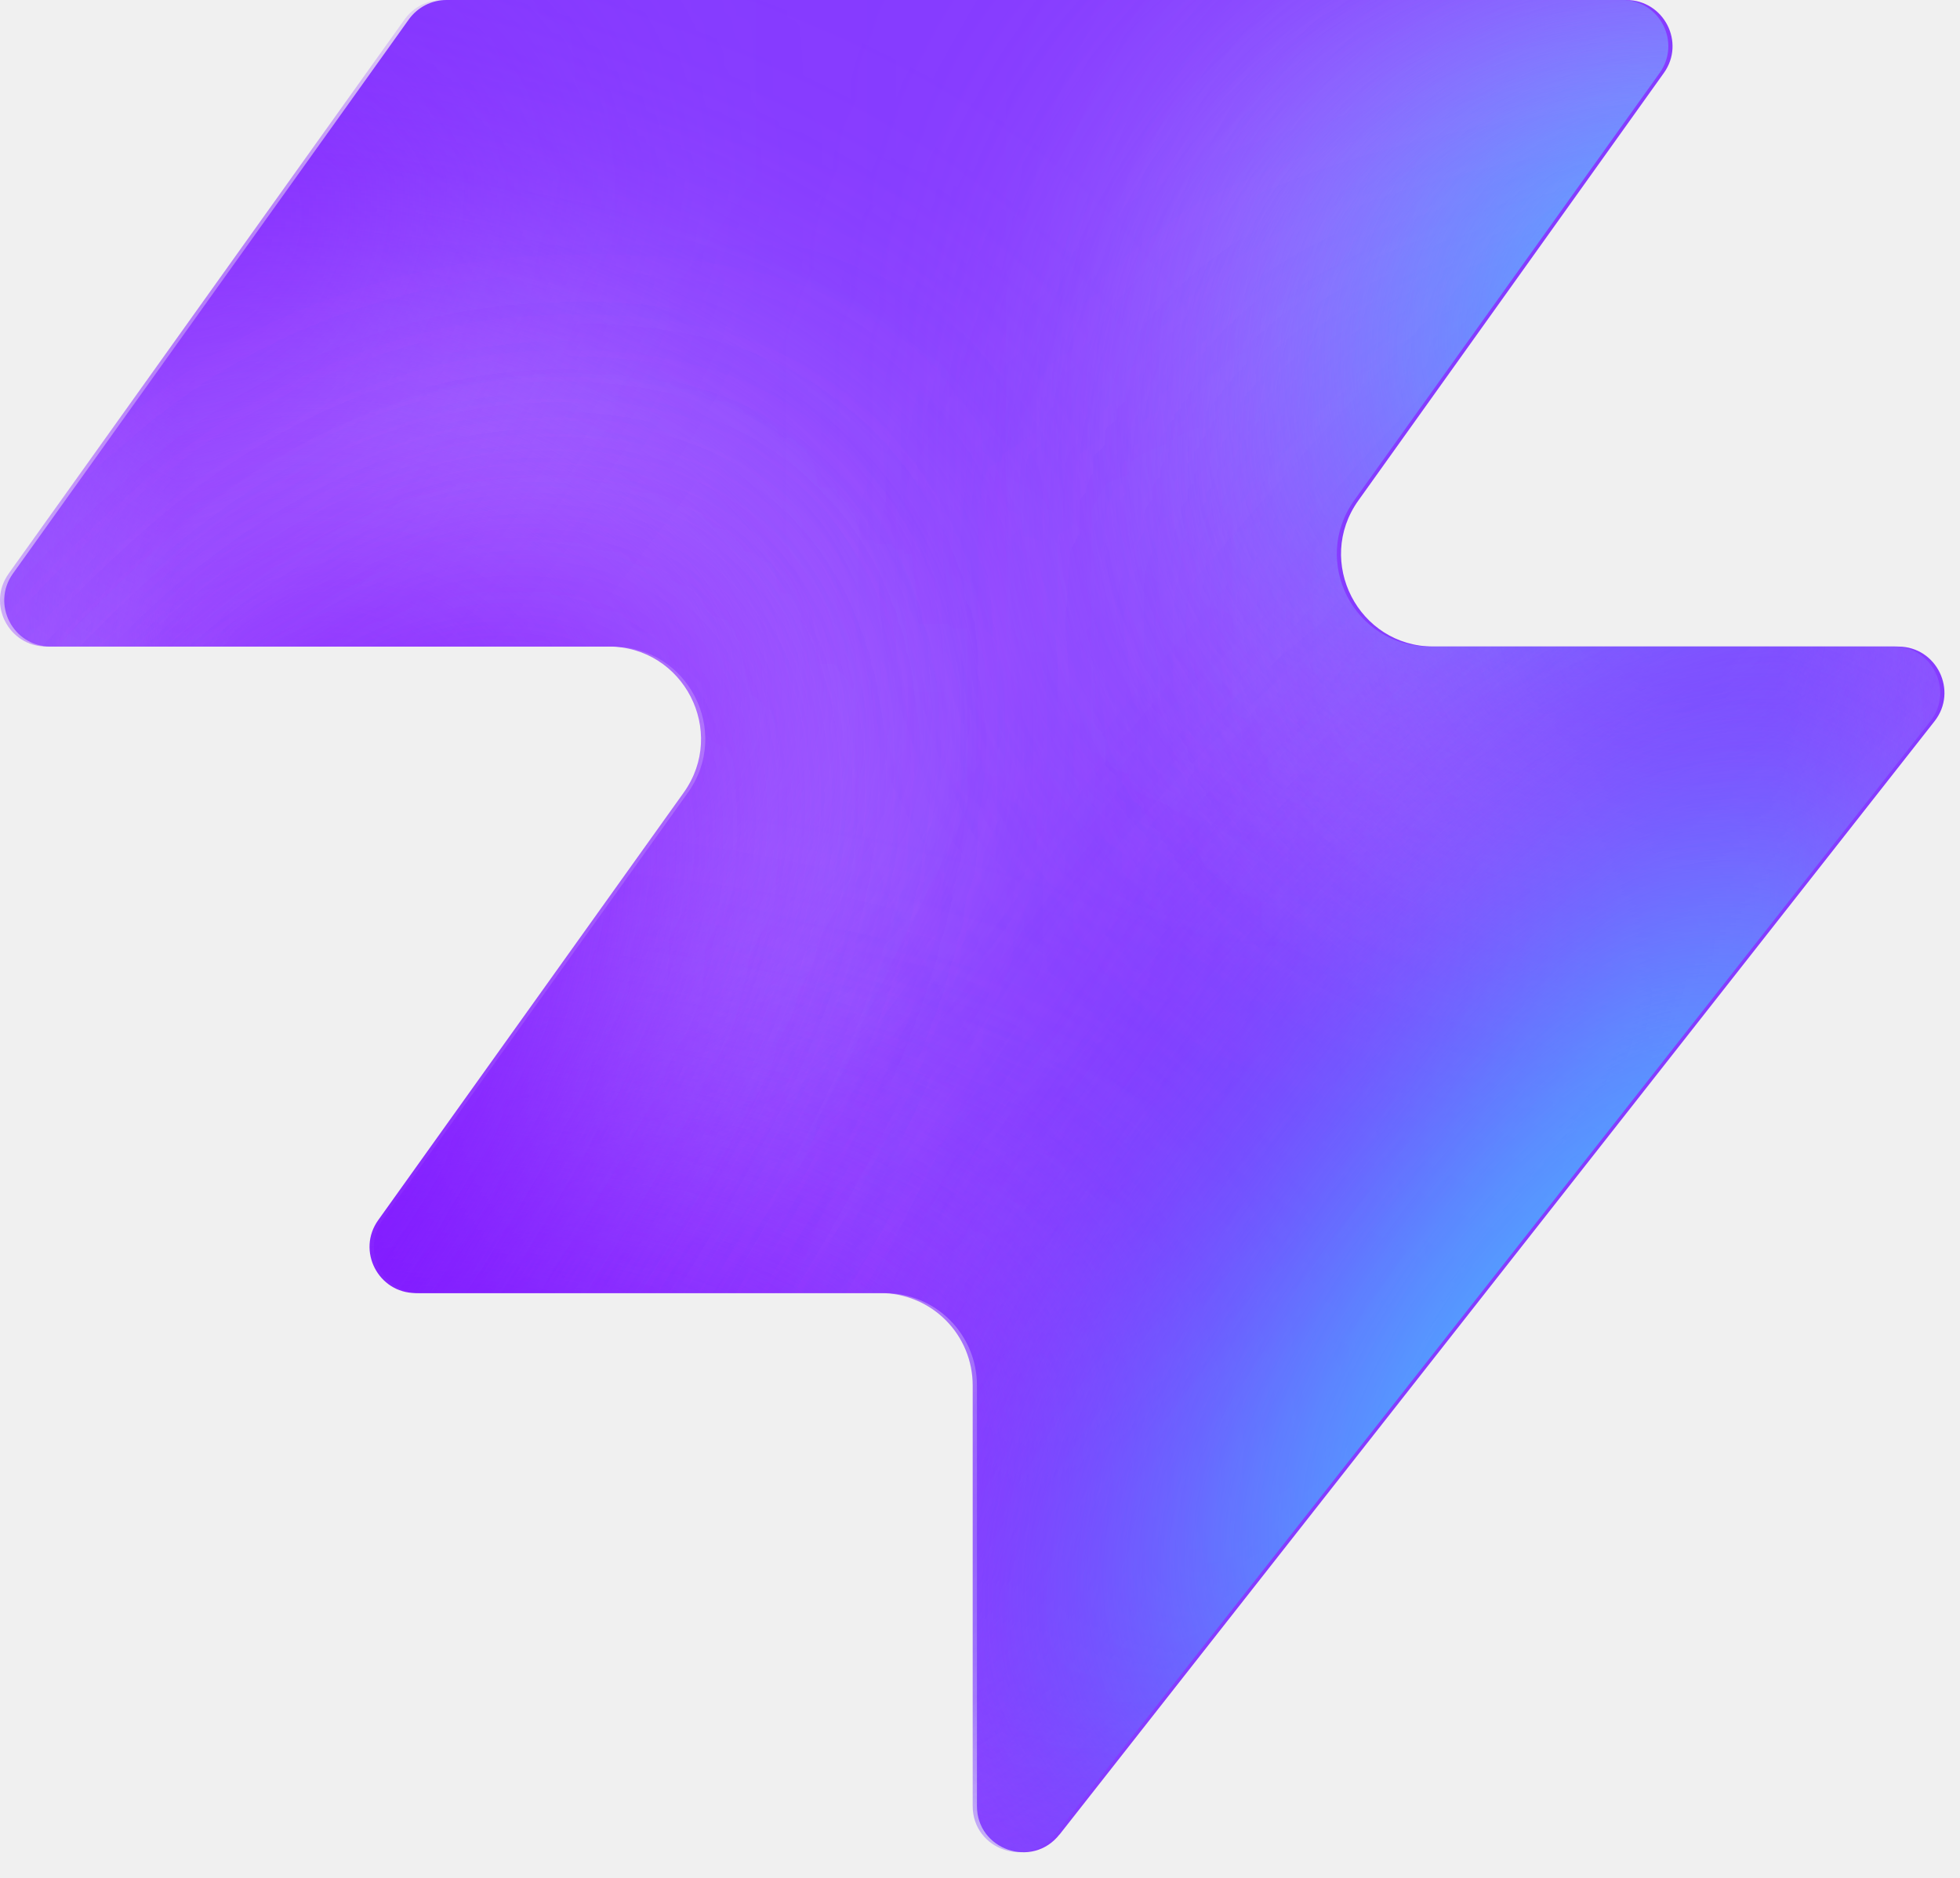
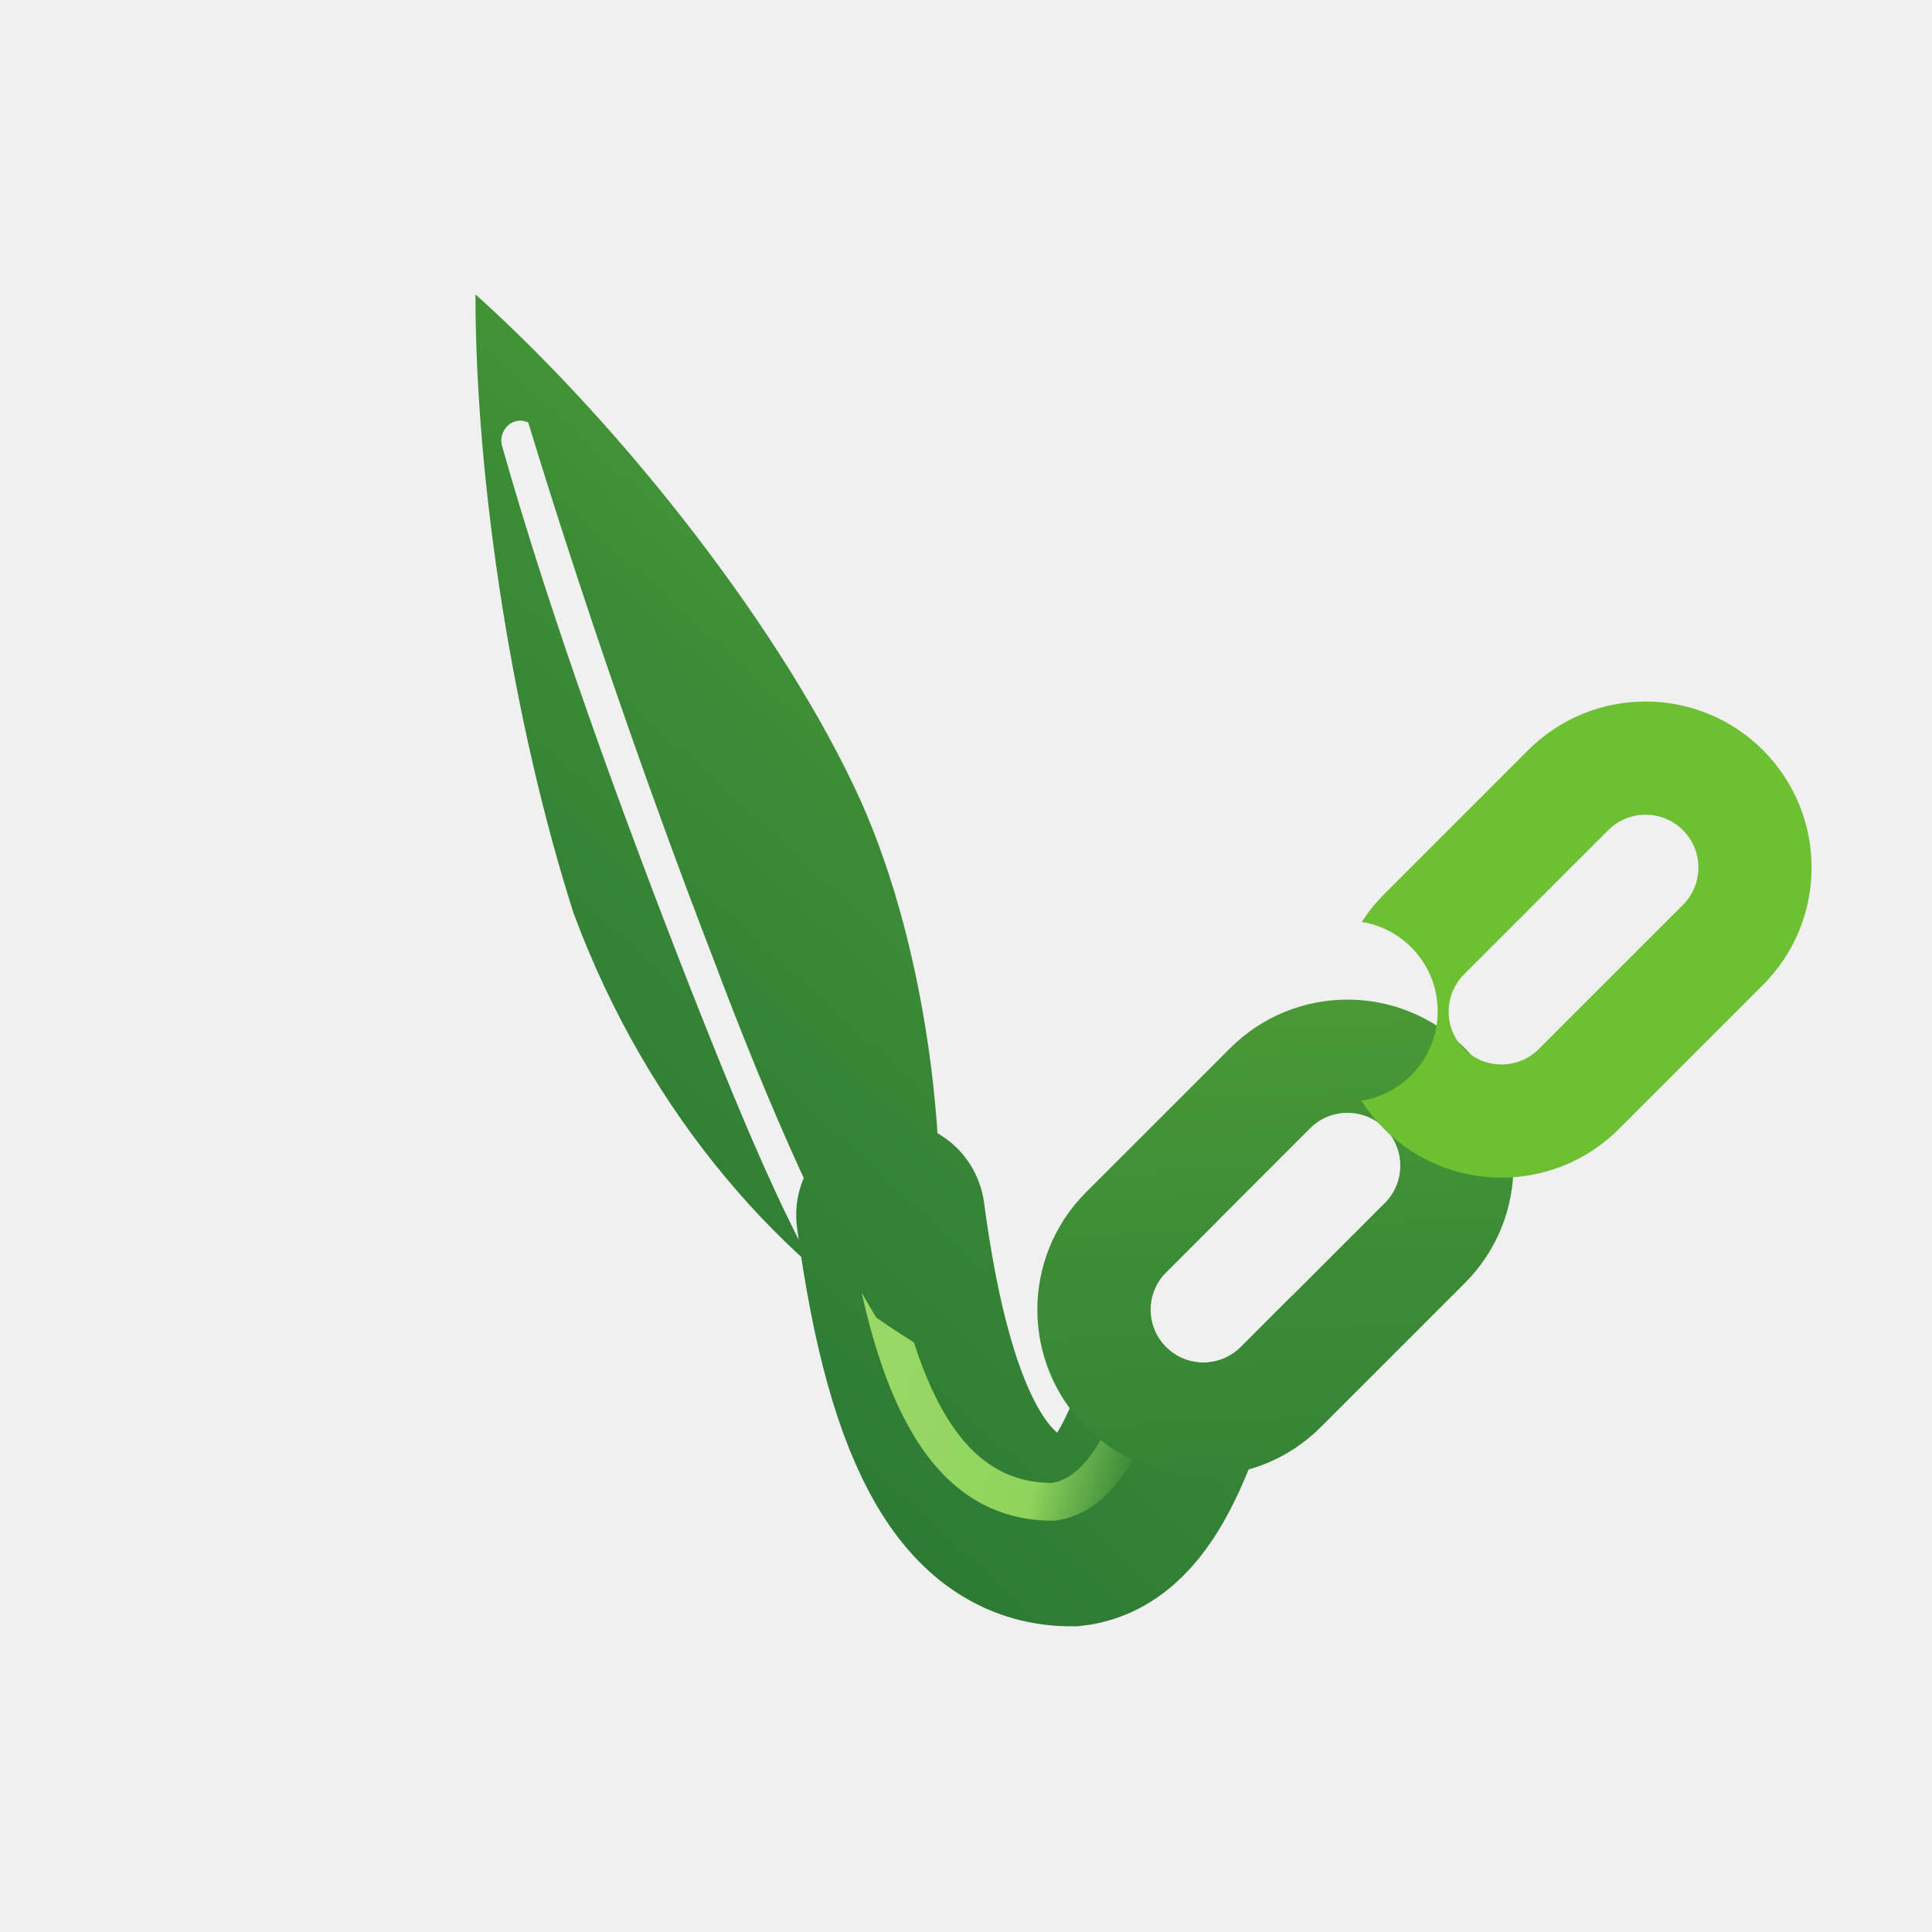
- <svg xmlns="http://www.w3.org/2000/svg" width="48" height="46" fill="none" viewBox="0 0 48 46">
-   <path fill="#863bff" d="M25.946 44.938c-.664.845-2.021.375-2.021-.698V33.937a2.26 2.26 0 0 0-2.262-2.262H10.287c-.92 0-1.456-1.04-.92-1.788l7.48-10.471c1.07-1.497 0-3.578-1.842-3.578H1.237c-.92 0-1.456-1.04-.92-1.788L10.013.474c.214-.297.556-.474.92-.474h28.894c.92 0 1.456 1.04.92 1.788l-7.48 10.471c-1.07 1.498 0 3.579 1.842 3.579h11.377c.943 0 1.473 1.088.89 1.83L25.947 44.94z" style="fill:#863bff;fill:color(display-p3 .525 .23 1);fill-opacity:1" />
-   <mask id="a" width="48" height="46" x="0" y="0" maskUnits="userSpaceOnUse" style="mask-type:alpha">
-     <path fill="#000" d="M25.842 44.938c-.664.844-2.021.375-2.021-.698V33.937a2.26 2.26 0 0 0-2.262-2.262H10.183c-.92 0-1.456-1.04-.92-1.788l7.48-10.471c1.07-1.498 0-3.579-1.842-3.579H1.133c-.92 0-1.456-1.04-.92-1.787L9.91.473c.214-.297.556-.474.92-.474h28.894c.92 0 1.456 1.04.92 1.788l-7.48 10.471c-1.07 1.498 0 3.578 1.842 3.578h11.377c.943 0 1.473 1.088.89 1.832L25.843 44.94z" style="fill:#000;fill-opacity:1" />
-   </mask>
-   <g mask="url(#a)">
-     <g filter="url(#b)">
-       <ellipse cx="5.508" cy="14.704" fill="#ede6ff" rx="5.508" ry="14.704" style="fill:#ede6ff;fill:color(display-p3 .927 .903 1);fill-opacity:1" transform="matrix(.00324 1 1 -.00324 -4.47 31.516)" />
-     </g>
-     <g filter="url(#c)">
-       <ellipse cx="10.399" cy="29.851" fill="#ede6ff" rx="10.399" ry="29.851" style="fill:#ede6ff;fill:color(display-p3 .927 .903 1);fill-opacity:1" transform="matrix(.00324 1 1 -.00324 -39.328 7.883)" />
-     </g>
-     <g filter="url(#d)">
-       <ellipse cx="5.508" cy="30.487" fill="#7e14ff" rx="5.508" ry="30.487" style="fill:#7e14ff;fill:color(display-p3 .492 .077 1);fill-opacity:1" transform="rotate(89.814 -25.913 -14.639)scale(1 -1)" />
-     </g>
-     <g filter="url(#e)">
-       <ellipse cx="5.508" cy="30.599" fill="#7e14ff" rx="5.508" ry="30.599" style="fill:#7e14ff;fill:color(display-p3 .492 .077 1);fill-opacity:1" transform="rotate(89.814 -32.644 -3.334)scale(1 -1)" />
-     </g>
-     <g filter="url(#f)">
-       <ellipse cx="5.508" cy="30.599" fill="#7e14ff" rx="5.508" ry="30.599" style="fill:#7e14ff;fill:color(display-p3 .492 .077 1);fill-opacity:1" transform="matrix(.00324 1 1 -.00324 -34.34 30.47)" />
-     </g>
-     <g filter="url(#g)">
-       <ellipse cx="14.072" cy="22.078" fill="#ede6ff" rx="14.072" ry="22.078" style="fill:#ede6ff;fill:color(display-p3 .927 .903 1);fill-opacity:1" transform="rotate(93.35 24.506 48.493)scale(-1 1)" />
-     </g>
-     <g filter="url(#h)">
-       <ellipse cx="3.47" cy="21.501" fill="#7e14ff" rx="3.47" ry="21.501" style="fill:#7e14ff;fill:color(display-p3 .492 .077 1);fill-opacity:1" transform="rotate(89.009 28.708 47.59)scale(-1 1)" />
-     </g>
-     <g filter="url(#i)">
-       <ellipse cx="3.47" cy="21.501" fill="#7e14ff" rx="3.47" ry="21.501" style="fill:#7e14ff;fill:color(display-p3 .492 .077 1);fill-opacity:1" transform="rotate(89.009 28.708 47.59)scale(-1 1)" />
-     </g>
-     <g filter="url(#j)">
-       <ellipse cx=".387" cy="8.972" fill="#7e14ff" rx="4.407" ry="29.108" style="fill:#7e14ff;fill:color(display-p3 .492 .077 1);fill-opacity:1" transform="rotate(39.51 .387 8.972)" />
-     </g>
-     <g filter="url(#k)">
-       <ellipse cx="47.523" cy="-6.092" fill="#7e14ff" rx="4.407" ry="29.108" style="fill:#7e14ff;fill:color(display-p3 .492 .077 1);fill-opacity:1" transform="rotate(37.892 47.523 -6.092)" />
-     </g>
-     <g filter="url(#l)">
-       <ellipse cx="41.412" cy="6.333" fill="#47bfff" rx="5.971" ry="9.665" style="fill:#47bfff;fill:color(display-p3 .28 .748 1);fill-opacity:1" transform="rotate(37.892 41.412 6.333)" />
-     </g>
-     <g filter="url(#m)">
-       <ellipse cx="-1.879" cy="38.332" fill="#7e14ff" rx="4.407" ry="29.108" style="fill:#7e14ff;fill:color(display-p3 .492 .077 1);fill-opacity:1" transform="rotate(37.892 -1.88 38.332)" />
-     </g>
-     <g filter="url(#n)">
-       <ellipse cx="-1.879" cy="38.332" fill="#7e14ff" rx="4.407" ry="29.108" style="fill:#7e14ff;fill:color(display-p3 .492 .077 1);fill-opacity:1" transform="rotate(37.892 -1.88 38.332)" />
-     </g>
-     <g filter="url(#o)">
-       <ellipse cx="35.651" cy="29.907" fill="#7e14ff" rx="4.407" ry="29.108" style="fill:#7e14ff;fill:color(display-p3 .492 .077 1);fill-opacity:1" transform="rotate(37.892 35.651 29.907)" />
-     </g>
-     <g filter="url(#p)">
-       <ellipse cx="38.418" cy="32.4" fill="#47bfff" rx="5.971" ry="15.297" style="fill:#47bfff;fill:color(display-p3 .28 .748 1);fill-opacity:1" transform="rotate(37.892 38.418 32.4)" />
-     </g>
+ <svg xmlns="http://www.w3.org/2000/svg" viewBox="0 0 512 512" role="img" aria-label="VeggieChain">
+   <defs>
+     <linearGradient id="vcGreen" x1="96" y1="448" x2="448" y2="64" gradientUnits="userSpaceOnUse">
+       <stop offset="0" stop-color="#1E6B34" />
+       <stop offset="0.5" stop-color="#3C8C36" />
+       <stop offset="1" stop-color="#6EC033" />
+     </linearGradient>
+     <linearGradient id="vcHighlight" x1="228" y1="330" x2="312" y2="352" gradientUnits="userSpaceOnUse">
+       <stop offset="0" stop-color="#9BD968" />
+       <stop offset="0.7" stop-color="#8FD45C" />
+       <stop offset="1" stop-color="#8FD45C" stop-opacity="0" />
+     </linearGradient>
+     <mask id="vcVein" maskUnits="userSpaceOnUse" x="0" y="0" width="512" height="512">
+       <rect width="512" height="512" fill="#FFFFFF" />
+       <path d="M 140 112                C 154 158 172 210 189 254                C 204 294 220 330 234 352                C 236 356 232 359 228 356                C 212 334 198 300 183 262                C 165 216 146 164 133 118                C 132 114 136 110 140 112 Z" fill="#000000" />
+     </mask>
+     <mask id="vcBendClip" maskUnits="userSpaceOnUse" x="0" y="0" width="512" height="512">
+       <rect width="512" height="512" fill="#FFFFFF" />
+       <rect x="-41" y="-14" width="82" height="28" rx="14" transform="translate(338 328) rotate(-45)" fill="#000000" />
+     </mask>
+     <mask id="vcLinkGap" maskUnits="userSpaceOnUse" x="0" y="0" width="512" height="512">
+       <rect width="512" height="512" fill="#FFFFFF" />
+       <circle cx="357" cy="268" r="24" fill="#000000" />
+     </mask>
+   </defs>
+   <g mask="url(#vcBendClip)">
+     <path d="M 236 322 C 244 382 260 406 284 406 C 302 404 310 376 318 348" fill="none" stroke="url(#vcGreen)" stroke-width="50" stroke-linecap="round" />
+     <path d="M 230 324 C 238 376 254 398 279 398 C 296 396 304 368 310 342" fill="none" stroke="url(#vcHighlight)" stroke-width="10" stroke-linecap="round" />
  </g>
-   <defs>
-     <filter id="b" width="60.045" height="41.654" x="-19.77" y="16.149" color-interpolation-filters="sRGB" filterUnits="userSpaceOnUse">
-       <feFlood flood-opacity="0" result="BackgroundImageFix" />
-       <feBlend in="SourceGraphic" in2="BackgroundImageFix" result="shape" />
-       <feGaussianBlur result="effect1_foregroundBlur_2002_17158" stdDeviation="7.659" />
-     </filter>
-     <filter id="c" width="90.34" height="51.437" x="-54.613" y="-7.533" color-interpolation-filters="sRGB" filterUnits="userSpaceOnUse">
-       <feFlood flood-opacity="0" result="BackgroundImageFix" />
-       <feBlend in="SourceGraphic" in2="BackgroundImageFix" result="shape" />
-       <feGaussianBlur result="effect1_foregroundBlur_2002_17158" stdDeviation="7.659" />
-     </filter>
-     <filter id="d" width="79.355" height="29.4" x="-49.64" y="2.03" color-interpolation-filters="sRGB" filterUnits="userSpaceOnUse">
-       <feFlood flood-opacity="0" result="BackgroundImageFix" />
-       <feBlend in="SourceGraphic" in2="BackgroundImageFix" result="shape" />
-       <feGaussianBlur result="effect1_foregroundBlur_2002_17158" stdDeviation="4.596" />
-     </filter>
-     <filter id="e" width="79.579" height="29.4" x="-45.045" y="20.029" color-interpolation-filters="sRGB" filterUnits="userSpaceOnUse">
-       <feFlood flood-opacity="0" result="BackgroundImageFix" />
-       <feBlend in="SourceGraphic" in2="BackgroundImageFix" result="shape" />
-       <feGaussianBlur result="effect1_foregroundBlur_2002_17158" stdDeviation="4.596" />
-     </filter>
-     <filter id="f" width="79.579" height="29.4" x="-43.513" y="21.178" color-interpolation-filters="sRGB" filterUnits="userSpaceOnUse">
-       <feFlood flood-opacity="0" result="BackgroundImageFix" />
-       <feBlend in="SourceGraphic" in2="BackgroundImageFix" result="shape" />
-       <feGaussianBlur result="effect1_foregroundBlur_2002_17158" stdDeviation="4.596" />
-     </filter>
-     <filter id="g" width="74.749" height="58.852" x="15.756" y="-17.901" color-interpolation-filters="sRGB" filterUnits="userSpaceOnUse">
-       <feFlood flood-opacity="0" result="BackgroundImageFix" />
-       <feBlend in="SourceGraphic" in2="BackgroundImageFix" result="shape" />
-       <feGaussianBlur result="effect1_foregroundBlur_2002_17158" stdDeviation="7.659" />
-     </filter>
-     <filter id="h" width="61.377" height="25.362" x="23.548" y="2.284" color-interpolation-filters="sRGB" filterUnits="userSpaceOnUse">
-       <feFlood flood-opacity="0" result="BackgroundImageFix" />
-       <feBlend in="SourceGraphic" in2="BackgroundImageFix" result="shape" />
-       <feGaussianBlur result="effect1_foregroundBlur_2002_17158" stdDeviation="4.596" />
-     </filter>
-     <filter id="i" width="61.377" height="25.362" x="23.548" y="2.284" color-interpolation-filters="sRGB" filterUnits="userSpaceOnUse">
-       <feFlood flood-opacity="0" result="BackgroundImageFix" />
-       <feBlend in="SourceGraphic" in2="BackgroundImageFix" result="shape" />
-       <feGaussianBlur result="effect1_foregroundBlur_2002_17158" stdDeviation="4.596" />
-     </filter>
-     <filter id="j" width="56.045" height="63.649" x="-27.636" y="-22.853" color-interpolation-filters="sRGB" filterUnits="userSpaceOnUse">
-       <feFlood flood-opacity="0" result="BackgroundImageFix" />
-       <feBlend in="SourceGraphic" in2="BackgroundImageFix" result="shape" />
-       <feGaussianBlur result="effect1_foregroundBlur_2002_17158" stdDeviation="4.596" />
-     </filter>
-     <filter id="k" width="54.814" height="64.646" x="20.116" y="-38.415" color-interpolation-filters="sRGB" filterUnits="userSpaceOnUse">
-       <feFlood flood-opacity="0" result="BackgroundImageFix" />
-       <feBlend in="SourceGraphic" in2="BackgroundImageFix" result="shape" />
-       <feGaussianBlur result="effect1_foregroundBlur_2002_17158" stdDeviation="4.596" />
-     </filter>
-     <filter id="l" width="33.541" height="35.313" x="24.641" y="-11.323" color-interpolation-filters="sRGB" filterUnits="userSpaceOnUse">
-       <feFlood flood-opacity="0" result="BackgroundImageFix" />
-       <feBlend in="SourceGraphic" in2="BackgroundImageFix" result="shape" />
-       <feGaussianBlur result="effect1_foregroundBlur_2002_17158" stdDeviation="4.596" />
-     </filter>
-     <filter id="m" width="54.814" height="64.646" x="-29.286" y="6.009" color-interpolation-filters="sRGB" filterUnits="userSpaceOnUse">
-       <feFlood flood-opacity="0" result="BackgroundImageFix" />
-       <feBlend in="SourceGraphic" in2="BackgroundImageFix" result="shape" />
-       <feGaussianBlur result="effect1_foregroundBlur_2002_17158" stdDeviation="4.596" />
-     </filter>
-     <filter id="n" width="54.814" height="64.646" x="-29.286" y="6.009" color-interpolation-filters="sRGB" filterUnits="userSpaceOnUse">
-       <feFlood flood-opacity="0" result="BackgroundImageFix" />
-       <feBlend in="SourceGraphic" in2="BackgroundImageFix" result="shape" />
-       <feGaussianBlur result="effect1_foregroundBlur_2002_17158" stdDeviation="4.596" />
-     </filter>
-     <filter id="o" width="54.814" height="64.646" x="8.244" y="-2.416" color-interpolation-filters="sRGB" filterUnits="userSpaceOnUse">
-       <feFlood flood-opacity="0" result="BackgroundImageFix" />
-       <feBlend in="SourceGraphic" in2="BackgroundImageFix" result="shape" />
-       <feGaussianBlur result="effect1_foregroundBlur_2002_17158" stdDeviation="4.596" />
-     </filter>
-     <filter id="p" width="39.409" height="43.623" x="18.713" y="10.588" color-interpolation-filters="sRGB" filterUnits="userSpaceOnUse">
-       <feFlood flood-opacity="0" result="BackgroundImageFix" />
-       <feBlend in="SourceGraphic" in2="BackgroundImageFix" result="shape" />
-       <feGaussianBlur result="effect1_foregroundBlur_2002_17158" stdDeviation="4.596" />
-     </filter>
-   </defs>
+   <path d="M 126 78            C 126 128 136 192 152 242            C 172 296 208 336 246 358            C 254 312 246 252 228 212            C 208 168 166 114 126 78 Z" fill="url(#vcGreen)" mask="url(#vcVein)" />
+   <rect x="-56" y="-29" width="112" height="58" rx="29" transform="translate(338 328) rotate(-45)" fill="none" stroke="url(#vcGreen)" stroke-width="30" />
+   <g mask="url(#vcLinkGap)">
+     <rect x="-56" y="-29" width="112" height="58" rx="29" transform="translate(417 249) rotate(-45)" fill="none" stroke="#6EC033" stroke-width="30" />
+   </g>
</svg>
